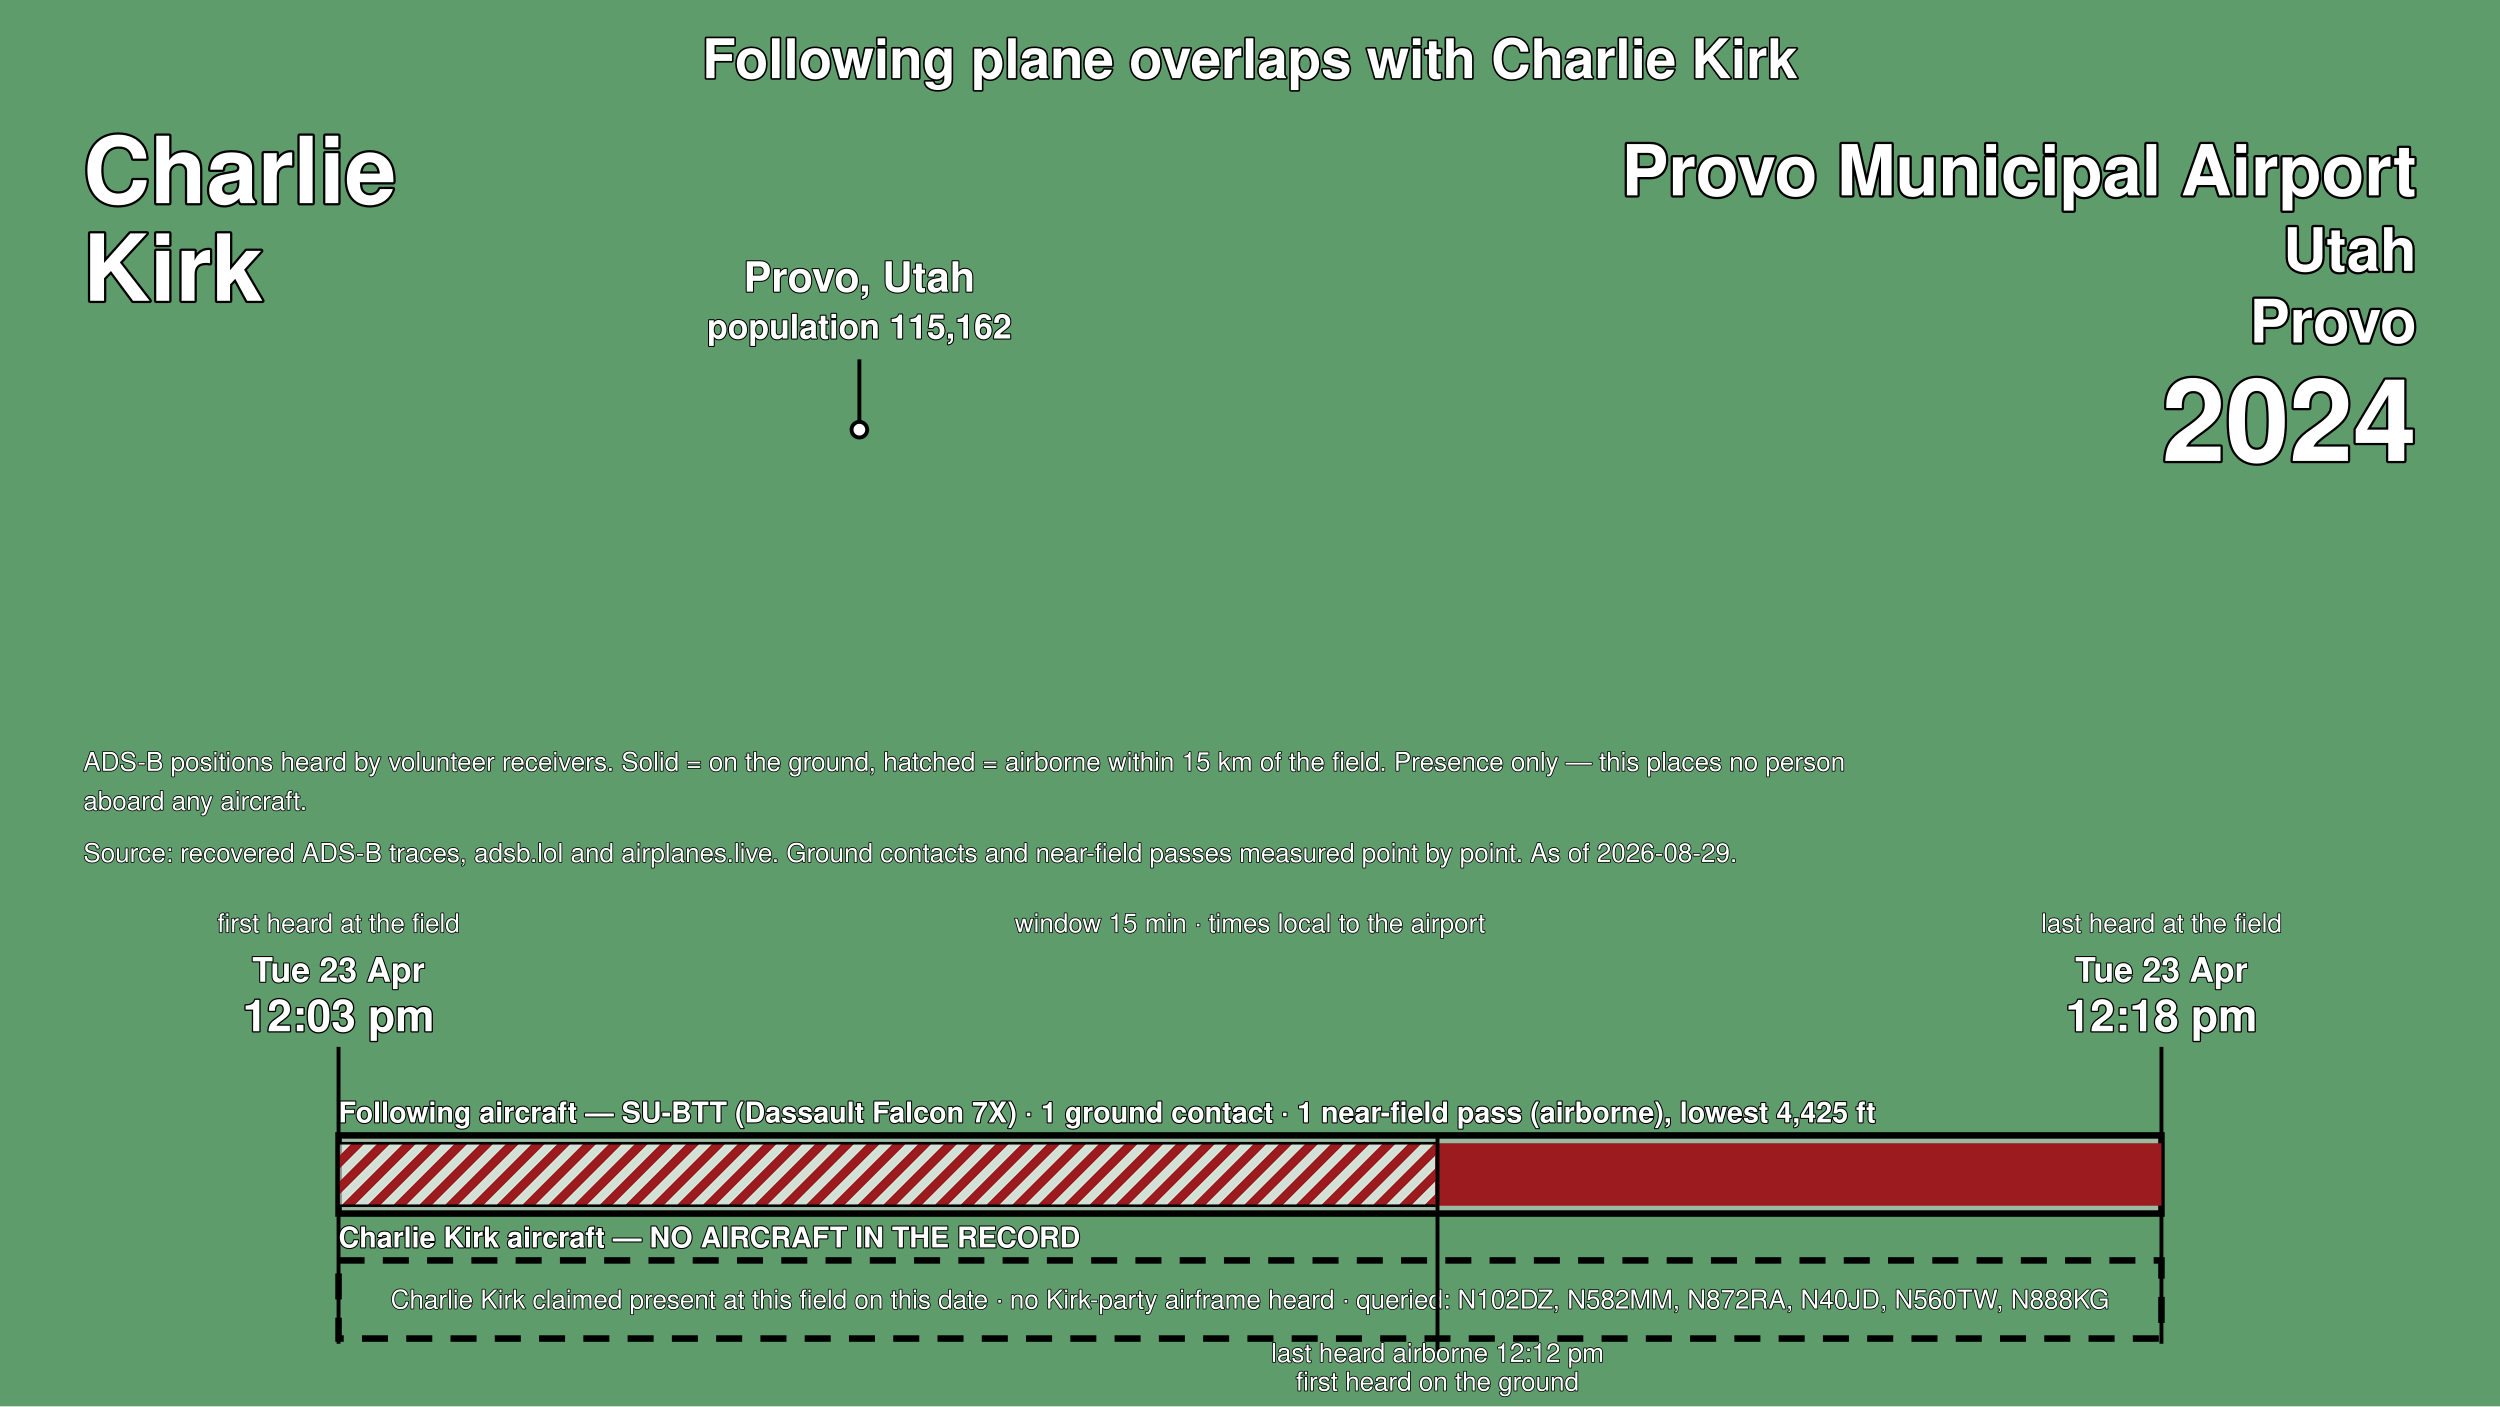
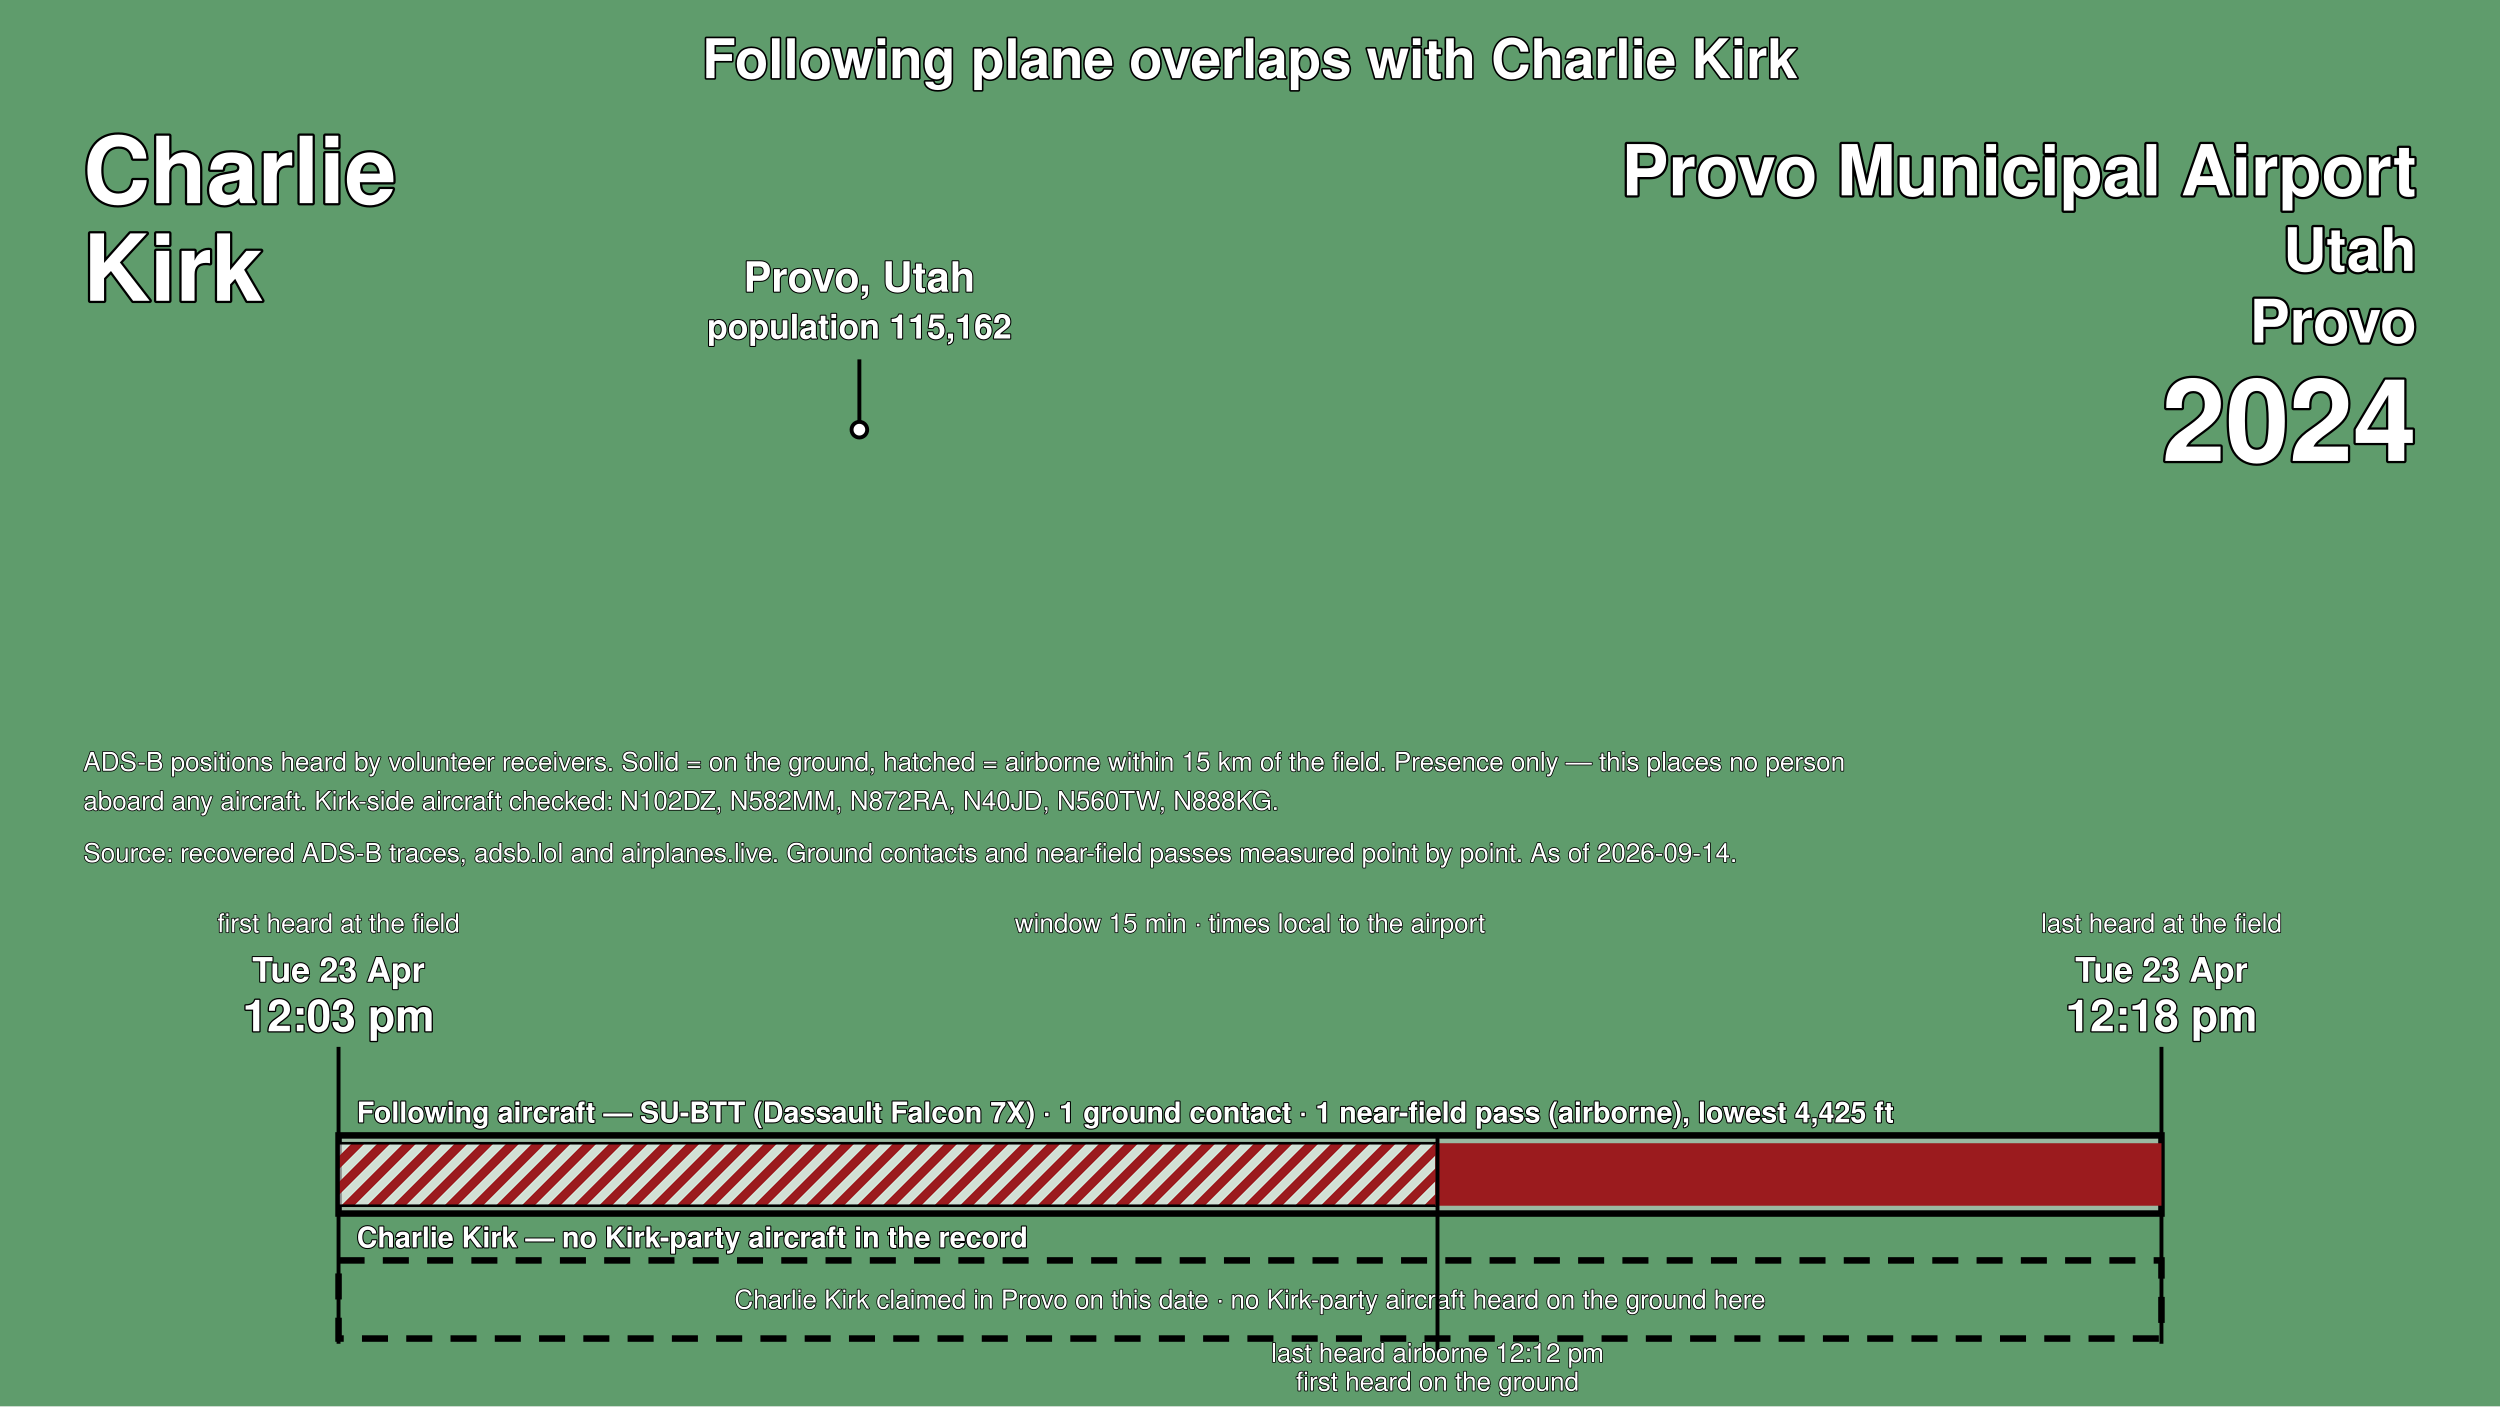
<svg xmlns="http://www.w3.org/2000/svg" viewBox="0 0 1920 1080" width="1920" height="1080" role="img">
  <rect x="0" y="0" width="1920" height="1080" fill="#5F9C6C" />
  <style>
    .t  { font-family: "Helvetica Neue", Helvetica, Arial, sans-serif;
          fill: #FFFFFF; stroke: #000000; paint-order: stroke; stroke-linejoin: round; }
    .xl { font-weight: 800; stroke-width: 3.5px; }
    .lg { font-weight: 600; stroke-width: 2.5px; }
    .md { font-weight: 700; stroke-width: 2px; }
    .sm { font-weight: 600; stroke-width: 1.6px; }
    .xs { font-size: 20px; font-weight: 500; stroke-width: 1.2px; }
  </style>
  <defs>
    <pattern id="passHatch" width="14" height="14" patternUnits="userSpaceOnUse" patternTransform="rotate(45)">
      <rect width="14" height="14" fill="#FFFFFF" fill-opacity="0.55" />
      <rect width="7" height="14" fill="#9B1B1E" />
    </pattern>
    <pattern id="passHatchK" width="14" height="14" patternUnits="userSpaceOnUse" patternTransform="rotate(45)">
      <rect width="14" height="14" fill="#FFFFFF" fill-opacity="0.55" />
      <rect width="7" height="14" fill="#FFE21F" />
    </pattern>
  </defs>
  <text class="t lg" font-size="42" x="960" y="60" text-anchor="middle">Following plane overlaps with Charlie Kirk</text>
  <text class="t xl" font-size="71" x="64" y="156">Charlie</text>
  <text class="t xl" font-size="71" x="64" y="231">Kirk</text>
  <text class="t xl" font-size="54" x="1856" y="150" text-anchor="end">Provo Municipal Airport</text>
  <text class="t xl" font-size="46" x="1856" y="208" text-anchor="end">Utah</text>
  <text class="t xl" font-size="46" x="1856" y="263" text-anchor="end">Provo</text>
  <text class="t xl" font-size="88" x="1856" y="354" text-anchor="end">2024</text>
  <text class="t sm" font-size="32" x="660" y="224" text-anchor="middle">Provo, Utah</text>
  <text class="t sm" font-size="26" x="660" y="260" text-anchor="middle">population 115,162</text>
  <line x1="660" y1="276" x2="660" y2="330" stroke="#000000" stroke-width="3" />
  <circle cx="660" cy="330" r="6" fill="#FFFFFF" stroke="#000000" stroke-width="3" />
  <text class="t xs" x="260" y="716" text-anchor="middle">first heard at the field</text>
  <text class="t sm" font-size="26" x="260" y="754" text-anchor="middle">Tue 23 Apr</text>
  <text class="t md" font-size="34" x="260" y="792" text-anchor="middle">12:03 pm</text>
  <line x1="260" y1="804" x2="260" y2="1032" stroke="#000000" stroke-width="3" />
  <text class="t xs" x="1660" y="716" text-anchor="middle">last heard at the field</text>
  <text class="t sm" font-size="26" x="1660" y="754" text-anchor="middle">Tue 23 Apr</text>
  <text class="t md" font-size="34" x="1660" y="792" text-anchor="middle">12:18 pm</text>
  <line x1="1660" y1="804" x2="1660" y2="1032" stroke="#000000" stroke-width="3" />
  <text class="t xs" x="960" y="716" text-anchor="middle">window 15 min · times local to the airport</text>
-   <text class="t sm" font-size="22" x="260" y="862">Following aircraft — SU-BTT (Dassault Falcon 7X) · 1 ground contact · 1 near-field pass (airborne), lowest 4,425 ft</text>
+   <text class="t sm" font-size="22" x="274" y="862">Following aircraft — SU-BTT (Dassault Falcon 7X) · 1 ground contact · 1 near-field pass (airborne), lowest 4,425 ft</text>
  <rect x="260" y="872" width="1400" height="60" fill="#D9D9D9" fill-opacity="0.5" stroke="#000000" stroke-width="5" />
  <rect x="260.0" y="878" width="843.8" height="48" fill="url(#passHatch)" stroke="#000000" stroke-width="2" />
  <rect x="1102.2" y="878" width="557.8" height="48" fill="#9B1B1E" />
-   <text class="t sm" font-size="22" x="260" y="958">Charlie Kirk aircraft — NO AIRCRAFT IN THE RECORD</text>
+   <text class="t sm" font-size="22" x="274" y="958">Charlie Kirk — no Kirk-party aircraft in the record</text>
  <rect x="260" y="968" width="1400" height="60" fill="none" stroke="#000000" stroke-width="5" stroke-dasharray="20 14" />
-   <text class="t xs" font-size="17" x="960" y="1005" text-anchor="middle">Charlie Kirk claimed present at this field on this date · no Kirk-party airframe heard · queried: N102DZ, N582MM, N872RA, N40JD, N560TW, N888KG</text>
+   <text class="t xs" font-size="22" x="960" y="1005" text-anchor="middle">Charlie Kirk claimed in Provo on this date · no Kirk-party aircraft heard on the ground here</text>
  <line x1="1104" y1="872" x2="1104" y2="1038" stroke="#000000" stroke-width="3" />
  <text class="t xs" x="1104" y="1046" text-anchor="middle">last heard airborne 12:12 pm</text>
  <text class="t xs" x="1104" y="1068" text-anchor="middle">first heard on the ground</text>
  <text class="t xs" font-size="22" x="64" y="592">ADS-B positions heard by volunteer receivers. Solid = on the ground, hatched = airborne within 15 km of the field. Presence only — this places no person</text>
-   <text class="t xs" font-size="22" x="64" y="622">aboard any aircraft.</text>
-   <text class="t xs" font-size="22" x="64" y="662">Source: recovered ADS-B traces, adsb.lol and airplanes.live. Ground contacts and near-field passes measured point by point. As of 2026-08-29.</text>
+   <text class="t xs" font-size="22" x="64" y="622">aboard any aircraft. Kirk-side aircraft checked: N102DZ, N582MM, N872RA, N40JD, N560TW, N888KG.</text>
+   <text class="t xs" font-size="22" x="64" y="662">Source: recovered ADS-B traces, adsb.lol and airplanes.live. Ground contacts and near-field passes measured point by point. As of 2026-09-14.</text>
</svg>
